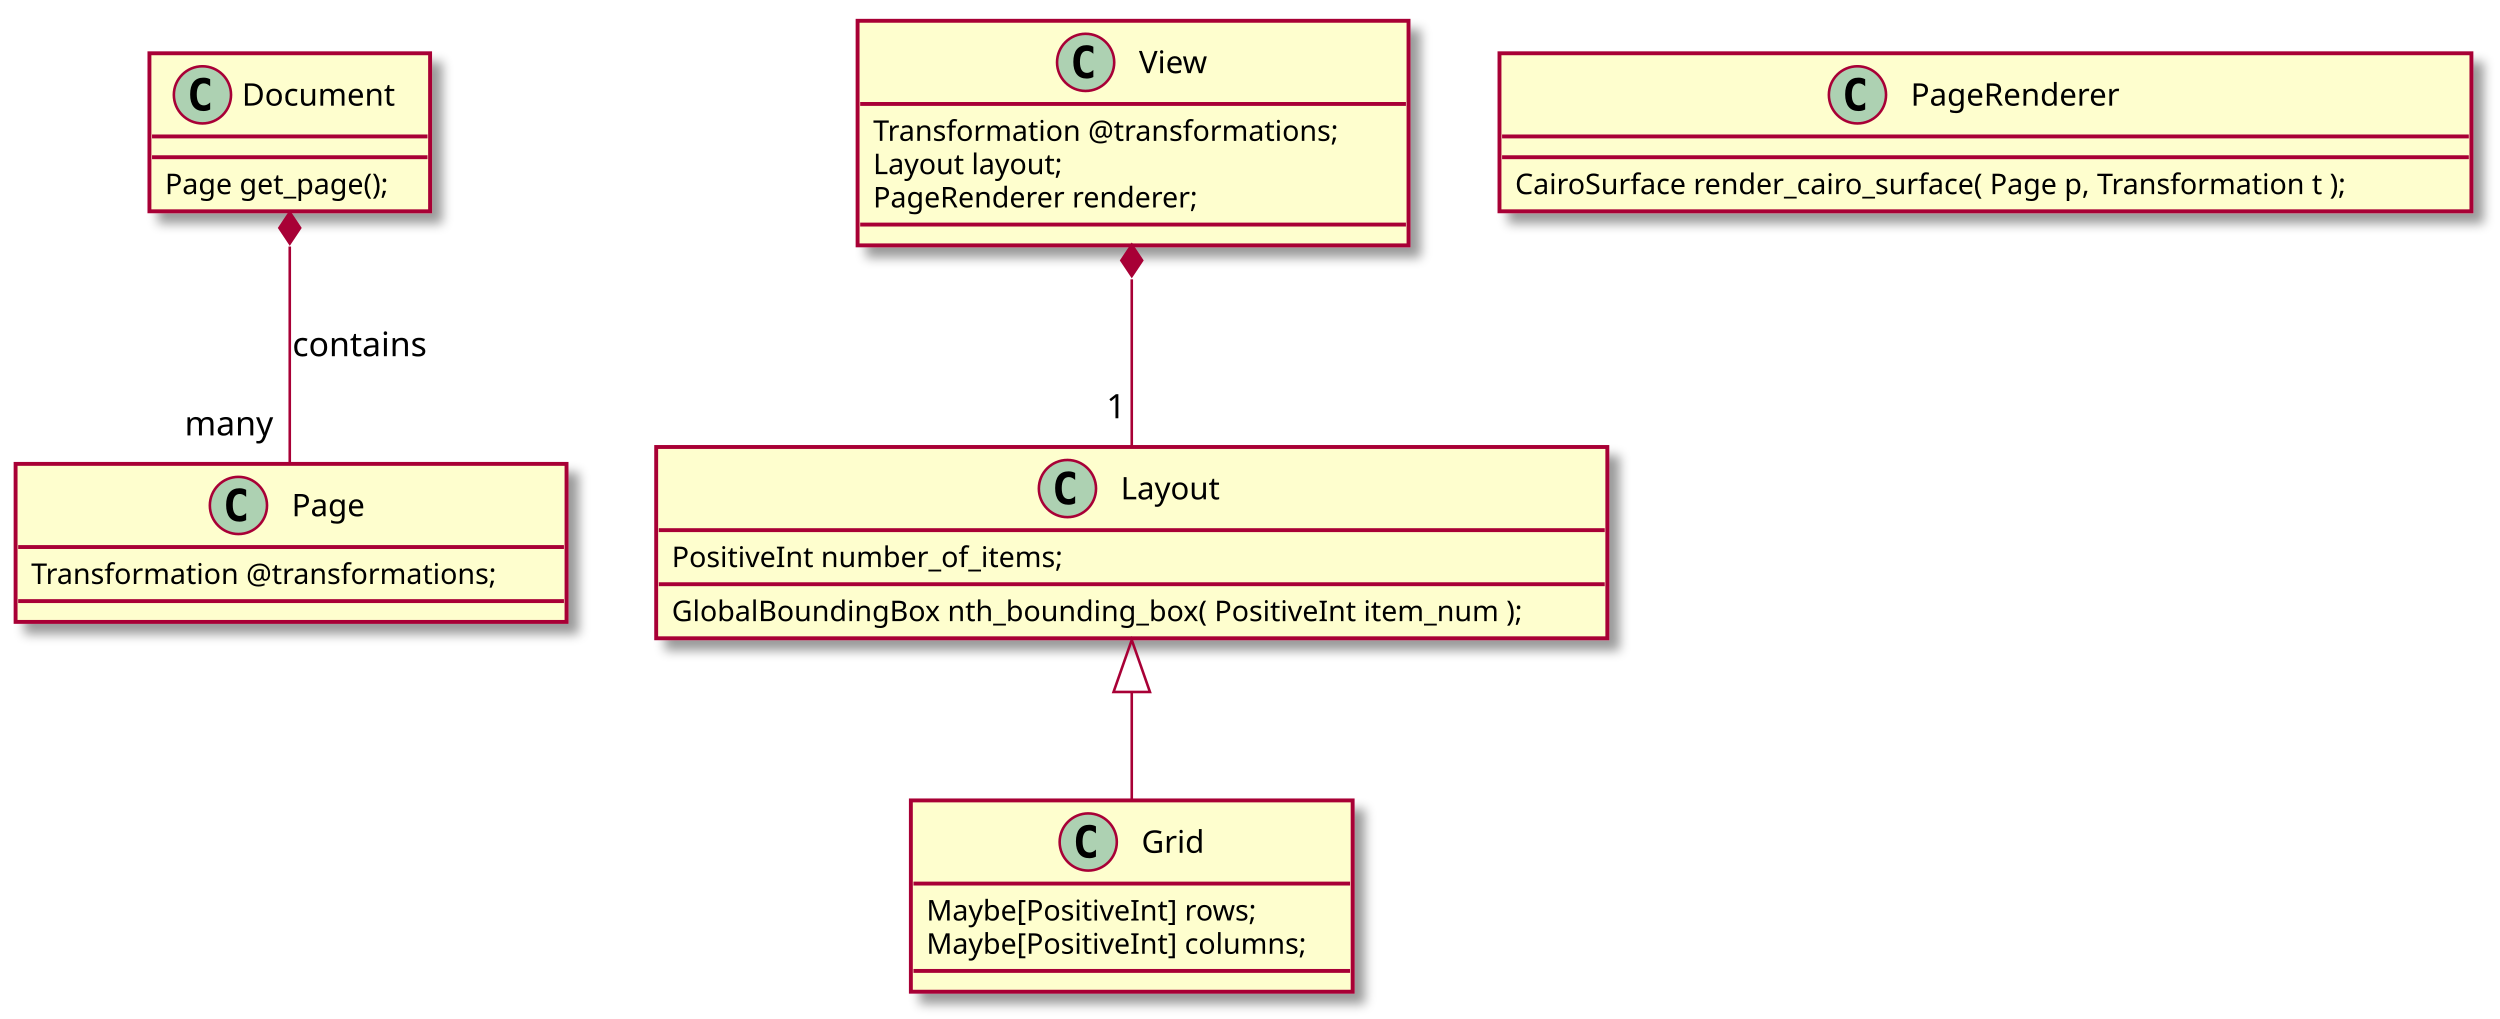
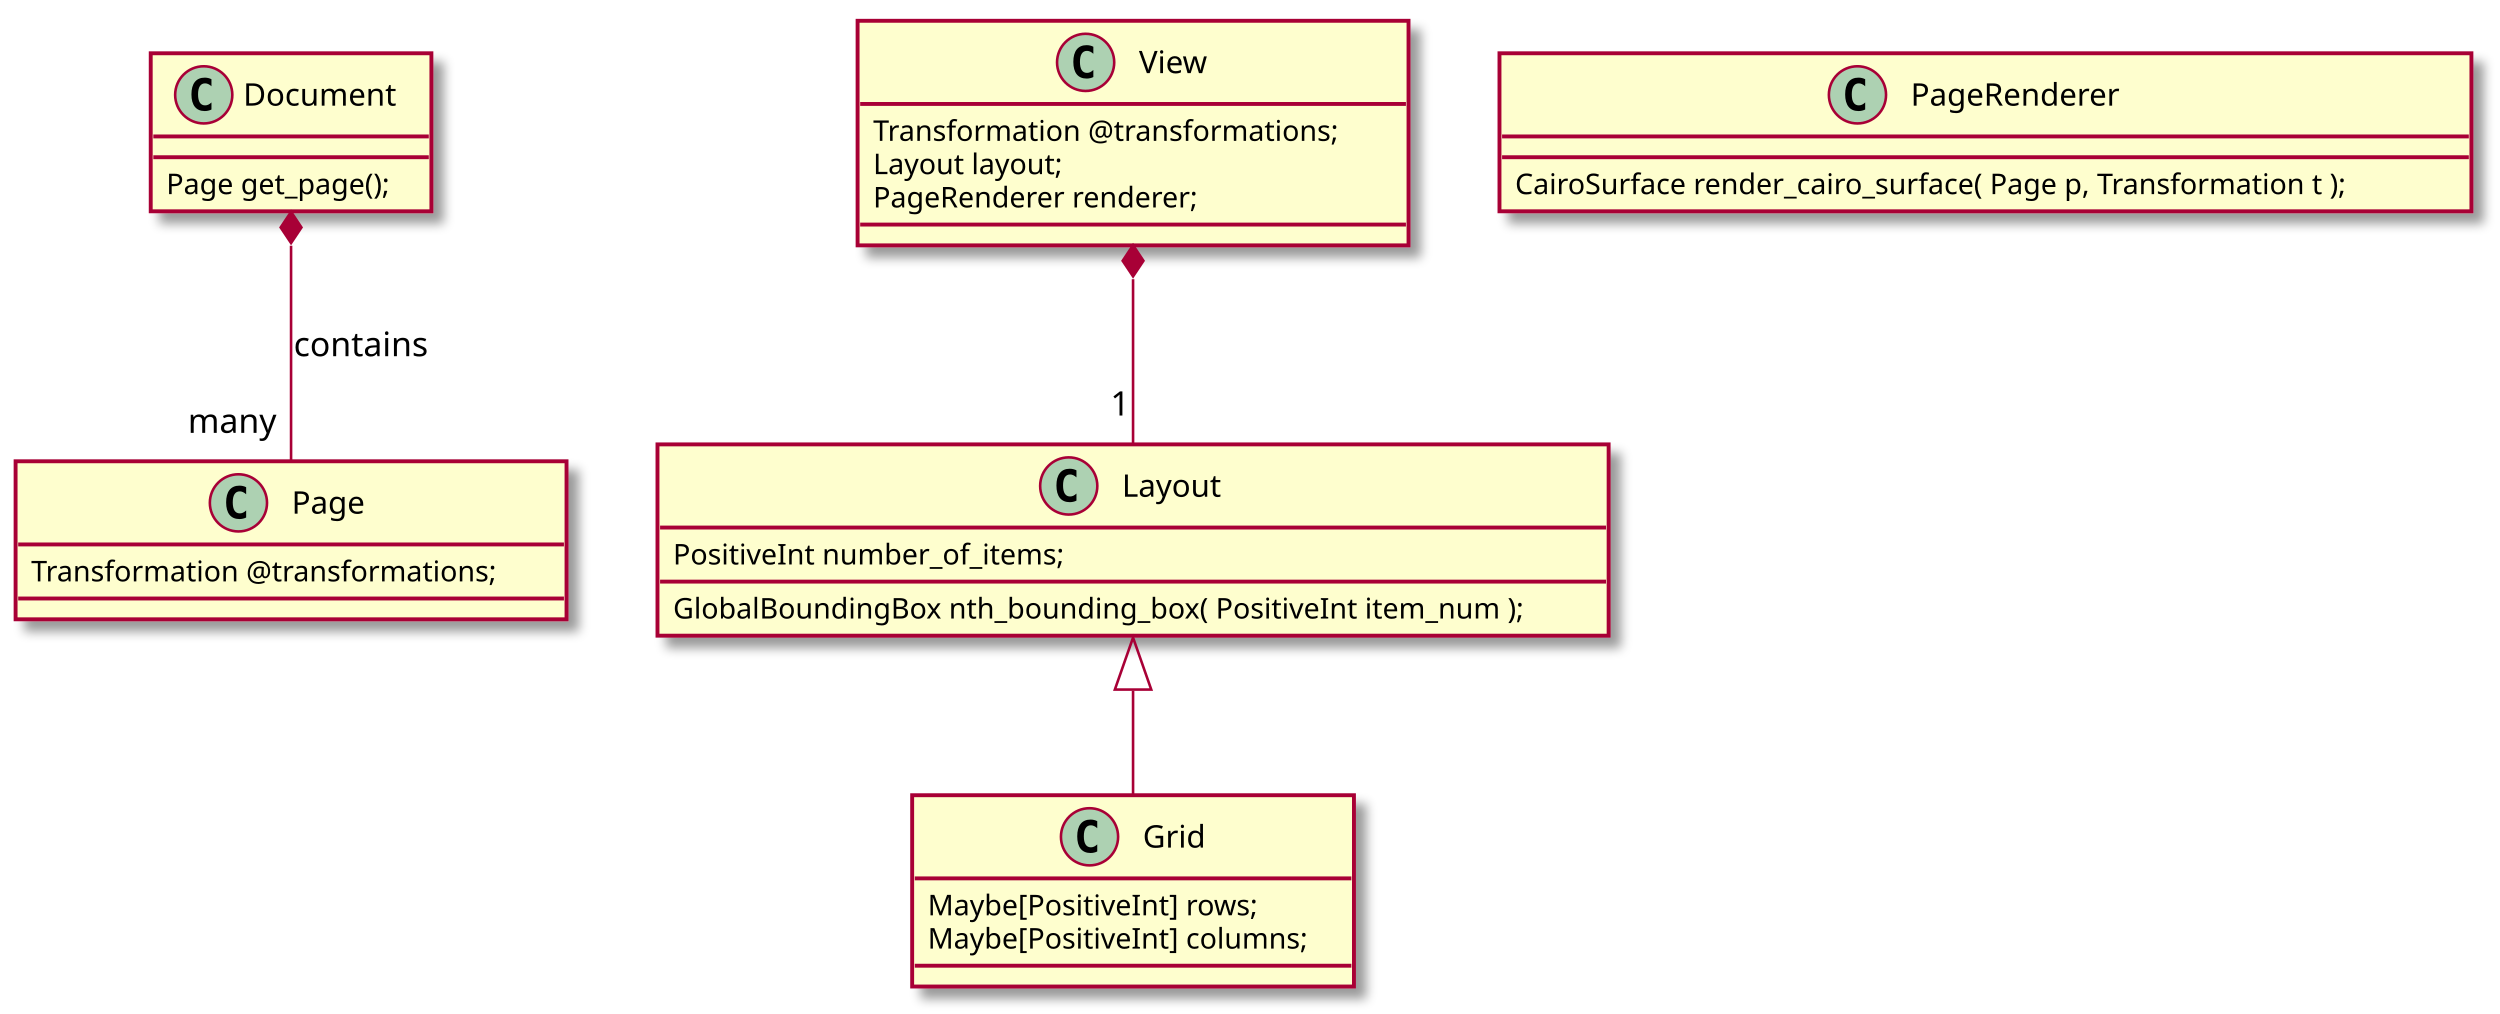
- <svg xmlns="http://www.w3.org/2000/svg" contentScriptType="application/ecmascript" contentStyleType="text/css" height="392px" preserveAspectRatio="none" style="width:962px;height:392px;" version="1.1" viewBox="0 0 962 392" width="962px" zoomAndPan="magnify">
+ <svg xmlns="http://www.w3.org/2000/svg" contentScriptType="application/ecmascript" contentStyleType="text/css" height="390px" preserveAspectRatio="none" style="width:962px;height:390px;" version="1.1" viewBox="0 0 962 390" width="962px" zoomAndPan="magnify">
  <defs>
    <filter height="300%" id="f190sf0sykxafq" width="300%" x="-1" y="-1">
      <feGaussianBlur result="blurOut" stdDeviation="2.0" />
      <feColorMatrix in="blurOut" result="blurOut2" type="matrix" values="0 0 0 0 0 0 0 0 0 0 0 0 0 0 0 0 0 0 .4 0" />
      <feOffset dx="4.0" dy="4.0" in="blurOut2" result="blurOut3" />
      <feBlend in="SourceGraphic" in2="blurOut3" mode="normal" />
    </filter>
  </defs>
  <g>
-     <rect fill="#FEFECE" filter="url(#f190sf0sykxafq)" height="60.805" id="Document" style="stroke: #A80036; stroke-width: 1.5;" width="108" x="57.5" y="20.5" />
-     <ellipse cx="77.9" cy="36.5" fill="#ADD1B2" rx="11" ry="11" style="stroke: #A80036; stroke-width: 1.0;" />
-     <path d="M80.869,42.141 Q80.291,42.438 79.65,42.586 Q79.009,42.734 78.306,42.734 Q75.806,42.734 74.486,41.086 Q73.166,39.438 73.166,36.312 Q73.166,33.188 74.486,31.531 Q75.806,29.875 78.306,29.875 Q79.009,29.875 79.658,30.031 Q80.306,30.188 80.869,30.484 L80.869,33.203 Q80.244,32.625 79.65,32.352 Q79.056,32.078 78.431,32.078 Q77.088,32.078 76.4,33.148 Q75.713,34.219 75.713,36.312 Q75.713,38.406 76.4,39.477 Q77.088,40.547 78.431,40.547 Q79.056,40.547 79.65,40.273 Q80.244,40 80.869,39.422 L80.869,42.141 Z " />
-     <text fill="#000000" font-family="sans-serif" font-size="12" lengthAdjust="spacingAndGlyphs" textLength="64" x="93.1" y="40.654">Document</text>
-     <line style="stroke: #A80036; stroke-width: 1.5;" x1="58.5" x2="164.5" y1="52.5" y2="52.5" />
-     <line style="stroke: #A80036; stroke-width: 1.5;" x1="58.5" x2="164.5" y1="60.5" y2="60.5" />
-     <text fill="#000000" font-family="sans-serif" font-size="11" lengthAdjust="spacingAndGlyphs" textLength="96" x="63.5" y="74.71">Page get_page();</text>
-     <rect fill="#FEFECE" filter="url(#f190sf0sykxafq)" height="60.805" id="Page" style="stroke: #A80036; stroke-width: 1.5;" width="212" x="6" y="178.5" />
-     <ellipse cx="91.75" cy="194.5" fill="#ADD1B2" rx="11" ry="11" style="stroke: #A80036; stroke-width: 1.0;" />
-     <path d="M94.719,200.141 Q94.141,200.438 93.5,200.586 Q92.859,200.734 92.156,200.734 Q89.656,200.734 88.336,199.086 Q87.016,197.438 87.016,194.312 Q87.016,191.188 88.336,189.531 Q89.656,187.875 92.156,187.875 Q92.859,187.875 93.508,188.031 Q94.156,188.188 94.719,188.484 L94.719,191.203 Q94.094,190.625 93.5,190.352 Q92.906,190.078 92.281,190.078 Q90.938,190.078 90.25,191.148 Q89.562,192.219 89.562,194.312 Q89.562,196.406 90.25,197.477 Q90.938,198.547 92.281,198.547 Q92.906,198.547 93.5,198.273 Q94.094,198 94.719,197.422 L94.719,200.141 Z " />
-     <text fill="#000000" font-family="sans-serif" font-size="12" lengthAdjust="spacingAndGlyphs" textLength="32" x="112.25" y="198.654">Page</text>
-     <line style="stroke: #A80036; stroke-width: 1.5;" x1="7" x2="217" y1="210.5" y2="210.5" />
-     <text fill="#000000" font-family="sans-serif" font-size="11" lengthAdjust="spacingAndGlyphs" textLength="200" x="12" y="224.71">Transformation @transformations;</text>
-     <line style="stroke: #A80036; stroke-width: 1.5;" x1="7" x2="217" y1="231.305" y2="231.305" />
+     <rect fill="#FEFECE" filter="url(#f190sf0sykxafq)" height="60.805" id="Document" style="stroke: #A80036; stroke-width: 1.5;" width="108" x="58" y="20.5" />
+     <ellipse cx="78.4" cy="36.5" fill="#ADD1B2" rx="11" ry="11" style="stroke: #A80036; stroke-width: 1.0;" />
+     <path d="M81.369,42.141 Q80.791,42.438 80.15,42.578 Q79.509,42.734 78.806,42.734 Q76.306,42.734 74.978,41.094 Q73.666,39.438 73.666,36.312 Q73.666,33.188 74.978,31.531 Q76.306,29.875 78.806,29.875 Q79.509,29.875 80.15,30.031 Q80.806,30.188 81.369,30.484 L81.369,33.203 Q80.744,32.625 80.15,32.359 Q79.556,32.078 78.931,32.078 Q77.588,32.078 76.9,33.156 Q76.213,34.219 76.213,36.312 Q76.213,38.406 76.9,39.484 Q77.588,40.547 78.931,40.547 Q79.556,40.547 80.15,40.281 Q80.744,40 81.369,39.422 L81.369,42.141 Z " />
+     <text fill="#000000" font-family="sans-serif" font-size="12" lengthAdjust="spacingAndGlyphs" textLength="64" x="93.6" y="40.654">Document</text>
+     <line style="stroke: #A80036; stroke-width: 1.5;" x1="59" x2="165" y1="52.5" y2="52.5" />
+     <line style="stroke: #A80036; stroke-width: 1.5;" x1="59" x2="165" y1="60.5" y2="60.5" />
+     <text fill="#000000" font-family="sans-serif" font-size="11" lengthAdjust="spacingAndGlyphs" textLength="96" x="64" y="74.71">Page get_page();</text>
+     <rect fill="#FEFECE" filter="url(#f190sf0sykxafq)" height="60.805" id="Page" style="stroke: #A80036; stroke-width: 1.5;" width="212" x="6" y="177.5" />
+     <ellipse cx="91.75" cy="193.5" fill="#ADD1B2" rx="11" ry="11" style="stroke: #A80036; stroke-width: 1.0;" />
+     <path d="M94.719,199.141 Q94.141,199.438 93.5,199.578 Q92.859,199.734 92.156,199.734 Q89.656,199.734 88.328,198.094 Q87.016,196.438 87.016,193.312 Q87.016,190.188 88.328,188.531 Q89.656,186.875 92.156,186.875 Q92.859,186.875 93.5,187.031 Q94.156,187.188 94.719,187.484 L94.719,190.203 Q94.094,189.625 93.5,189.359 Q92.906,189.078 92.281,189.078 Q90.938,189.078 90.25,190.156 Q89.562,191.219 89.562,193.312 Q89.562,195.406 90.25,196.484 Q90.938,197.547 92.281,197.547 Q92.906,197.547 93.5,197.281 Q94.094,197 94.719,196.422 L94.719,199.141 Z " />
+     <text fill="#000000" font-family="sans-serif" font-size="12" lengthAdjust="spacingAndGlyphs" textLength="32" x="112.25" y="197.654">Page</text>
+     <line style="stroke: #A80036; stroke-width: 1.5;" x1="7" x2="217" y1="209.5" y2="209.5" />
+     <text fill="#000000" font-family="sans-serif" font-size="11" lengthAdjust="spacingAndGlyphs" textLength="200" x="12" y="223.71">Transformation @transformations;</text>
+     <line style="stroke: #A80036; stroke-width: 1.5;" x1="7" x2="217" y1="230.305" y2="230.305" />
    <rect fill="#FEFECE" filter="url(#f190sf0sykxafq)" height="86.414" id="View" style="stroke: #A80036; stroke-width: 1.5;" width="212" x="330" y="8" />
    <ellipse cx="417.75" cy="24" fill="#ADD1B2" rx="11" ry="11" style="stroke: #A80036; stroke-width: 1.0;" />
-     <path d="M420.719,29.641 Q420.141,29.938 419.5,30.086 Q418.859,30.234 418.156,30.234 Q415.656,30.234 414.336,28.586 Q413.016,26.938 413.016,23.812 Q413.016,20.688 414.336,19.031 Q415.656,17.375 418.156,17.375 Q418.859,17.375 419.508,17.531 Q420.156,17.688 420.719,17.984 L420.719,20.703 Q420.094,20.125 419.5,19.852 Q418.906,19.578 418.281,19.578 Q416.938,19.578 416.25,20.648 Q415.562,21.719 415.562,23.812 Q415.562,25.906 416.25,26.977 Q416.938,28.047 418.281,28.047 Q418.906,28.047 419.5,27.773 Q420.094,27.5 420.719,26.922 L420.719,29.641 Z " />
+     <path d="M420.719,29.641 Q420.141,29.938 419.5,30.078 Q418.859,30.234 418.156,30.234 Q415.656,30.234 414.328,28.594 Q413.016,26.938 413.016,23.812 Q413.016,20.688 414.328,19.031 Q415.656,17.375 418.156,17.375 Q418.859,17.375 419.5,17.531 Q420.156,17.688 420.719,17.984 L420.719,20.703 Q420.094,20.125 419.5,19.859 Q418.906,19.578 418.281,19.578 Q416.938,19.578 416.25,20.656 Q415.562,21.719 415.562,23.812 Q415.562,25.906 416.25,26.984 Q416.938,28.047 418.281,28.047 Q418.906,28.047 419.5,27.781 Q420.094,27.5 420.719,26.922 L420.719,29.641 Z " />
    <text fill="#000000" font-family="sans-serif" font-size="12" lengthAdjust="spacingAndGlyphs" textLength="28" x="438.25" y="28.154">View</text>
    <line style="stroke: #A80036; stroke-width: 1.5;" x1="331" x2="541" y1="40" y2="40" />
    <text fill="#000000" font-family="sans-serif" font-size="11" lengthAdjust="spacingAndGlyphs" textLength="200" x="336" y="54.21">Transformation @transformations;</text>
    <text fill="#000000" font-family="sans-serif" font-size="11" lengthAdjust="spacingAndGlyphs" textLength="79" x="336" y="67.015">Layout layout;</text>
    <text fill="#000000" font-family="sans-serif" font-size="11" lengthAdjust="spacingAndGlyphs" textLength="138" x="336" y="79.82">PageRenderer renderer;</text>
    <line style="stroke: #A80036; stroke-width: 1.5;" x1="331" x2="541" y1="86.414" y2="86.414" />
-     <rect fill="#FEFECE" filter="url(#f190sf0sykxafq)" height="73.609" id="Layout" style="stroke: #A80036; stroke-width: 1.5;" width="366" x="252.5" y="172" />
-     <ellipse cx="410.75" cy="188" fill="#ADD1B2" rx="11" ry="11" style="stroke: #A80036; stroke-width: 1.0;" />
-     <path d="M413.719,193.641 Q413.141,193.938 412.5,194.086 Q411.859,194.234 411.156,194.234 Q408.656,194.234 407.336,192.586 Q406.016,190.938 406.016,187.812 Q406.016,184.688 407.336,183.031 Q408.656,181.375 411.156,181.375 Q411.859,181.375 412.508,181.531 Q413.156,181.688 413.719,181.984 L413.719,184.703 Q413.094,184.125 412.5,183.852 Q411.906,183.578 411.281,183.578 Q409.938,183.578 409.25,184.648 Q408.562,185.719 408.562,187.812 Q408.562,189.906 409.25,190.977 Q409.938,192.047 411.281,192.047 Q411.906,192.047 412.5,191.773 Q413.094,191.5 413.719,190.922 L413.719,193.641 Z " />
-     <text fill="#000000" font-family="sans-serif" font-size="12" lengthAdjust="spacingAndGlyphs" textLength="41" x="431.25" y="192.154">Layout</text>
-     <line style="stroke: #A80036; stroke-width: 1.5;" x1="253.5" x2="617.5" y1="204" y2="204" />
-     <text fill="#000000" font-family="sans-serif" font-size="11" lengthAdjust="spacingAndGlyphs" textLength="165" x="258.5" y="218.21">PositiveInt number_of_items;</text>
-     <line style="stroke: #A80036; stroke-width: 1.5;" x1="253.5" x2="617.5" y1="224.805" y2="224.805" />
-     <text fill="#000000" font-family="sans-serif" font-size="11" lengthAdjust="spacingAndGlyphs" textLength="354" x="258.5" y="239.015">GlobalBoundingBox nth_bounding_box( PositiveInt item_num );</text>
-     <rect fill="#FEFECE" filter="url(#f190sf0sykxafq)" height="73.609" id="Grid" style="stroke: #A80036; stroke-width: 1.5;" width="170" x="350.5" y="308" />
-     <ellipse cx="418.75" cy="324" fill="#ADD1B2" rx="11" ry="11" style="stroke: #A80036; stroke-width: 1.0;" />
-     <path d="M421.719,329.641 Q421.141,329.938 420.5,330.086 Q419.859,330.234 419.156,330.234 Q416.656,330.234 415.336,328.586 Q414.016,326.938 414.016,323.812 Q414.016,320.688 415.336,319.031 Q416.656,317.375 419.156,317.375 Q419.859,317.375 420.508,317.531 Q421.156,317.688 421.719,317.984 L421.719,320.703 Q421.094,320.125 420.5,319.852 Q419.906,319.578 419.281,319.578 Q417.938,319.578 417.25,320.648 Q416.562,321.719 416.562,323.812 Q416.562,325.906 417.25,326.977 Q417.938,328.047 419.281,328.047 Q419.906,328.047 420.5,327.773 Q421.094,327.5 421.719,326.922 L421.719,329.641 Z " />
-     <text fill="#000000" font-family="sans-serif" font-size="12" lengthAdjust="spacingAndGlyphs" textLength="25" x="439.25" y="328.154">Grid</text>
-     <line style="stroke: #A80036; stroke-width: 1.5;" x1="351.5" x2="519.5" y1="340" y2="340" />
-     <text fill="#000000" font-family="sans-serif" font-size="11" lengthAdjust="spacingAndGlyphs" textLength="138" x="356.5" y="354.21">Maybe[PositiveInt] rows;</text>
-     <text fill="#000000" font-family="sans-serif" font-size="11" lengthAdjust="spacingAndGlyphs" textLength="158" x="356.5" y="367.015">Maybe[PositiveInt] columns;</text>
-     <line style="stroke: #A80036; stroke-width: 1.5;" x1="351.5" x2="519.5" y1="373.609" y2="373.609" />
+     <rect fill="#FEFECE" filter="url(#f190sf0sykxafq)" height="73.609" id="Layout" style="stroke: #A80036; stroke-width: 1.5;" width="366" x="253" y="171" />
+     <ellipse cx="411.25" cy="187" fill="#ADD1B2" rx="11" ry="11" style="stroke: #A80036; stroke-width: 1.0;" />
+     <path d="M414.219,192.641 Q413.641,192.938 413,193.078 Q412.359,193.234 411.656,193.234 Q409.156,193.234 407.828,191.594 Q406.516,189.938 406.516,186.812 Q406.516,183.688 407.828,182.031 Q409.156,180.375 411.656,180.375 Q412.359,180.375 413,180.531 Q413.656,180.688 414.219,180.984 L414.219,183.703 Q413.594,183.125 413,182.859 Q412.406,182.578 411.781,182.578 Q410.438,182.578 409.75,183.656 Q409.062,184.719 409.062,186.812 Q409.062,188.906 409.75,189.984 Q410.438,191.047 411.781,191.047 Q412.406,191.047 413,190.781 Q413.594,190.5 414.219,189.922 L414.219,192.641 Z " />
+     <text fill="#000000" font-family="sans-serif" font-size="12" lengthAdjust="spacingAndGlyphs" textLength="41" x="431.75" y="191.154">Layout</text>
+     <line style="stroke: #A80036; stroke-width: 1.5;" x1="254" x2="618" y1="203" y2="203" />
+     <text fill="#000000" font-family="sans-serif" font-size="11" lengthAdjust="spacingAndGlyphs" textLength="165" x="259" y="217.21">PositiveInt number_of_items;</text>
+     <line style="stroke: #A80036; stroke-width: 1.5;" x1="254" x2="618" y1="223.805" y2="223.805" />
+     <text fill="#000000" font-family="sans-serif" font-size="11" lengthAdjust="spacingAndGlyphs" textLength="354" x="259" y="238.015">GlobalBoundingBox nth_bounding_box( PositiveInt item_num );</text>
+     <rect fill="#FEFECE" filter="url(#f190sf0sykxafq)" height="73.609" id="Grid" style="stroke: #A80036; stroke-width: 1.5;" width="170" x="351" y="306" />
+     <ellipse cx="419.25" cy="322" fill="#ADD1B2" rx="11" ry="11" style="stroke: #A80036; stroke-width: 1.0;" />
+     <path d="M422.219,327.641 Q421.641,327.938 421,328.078 Q420.359,328.234 419.656,328.234 Q417.156,328.234 415.828,326.594 Q414.516,324.938 414.516,321.812 Q414.516,318.688 415.828,317.031 Q417.156,315.375 419.656,315.375 Q420.359,315.375 421,315.531 Q421.656,315.688 422.219,315.984 L422.219,318.703 Q421.594,318.125 421,317.859 Q420.406,317.578 419.781,317.578 Q418.438,317.578 417.75,318.656 Q417.062,319.719 417.062,321.812 Q417.062,323.906 417.75,324.984 Q418.438,326.047 419.781,326.047 Q420.406,326.047 421,325.781 Q421.594,325.5 422.219,324.922 L422.219,327.641 Z " />
+     <text fill="#000000" font-family="sans-serif" font-size="12" lengthAdjust="spacingAndGlyphs" textLength="25" x="439.75" y="326.154">Grid</text>
+     <line style="stroke: #A80036; stroke-width: 1.5;" x1="352" x2="520" y1="338" y2="338" />
+     <text fill="#000000" font-family="sans-serif" font-size="11" lengthAdjust="spacingAndGlyphs" textLength="138" x="357" y="352.21">Maybe[PositiveInt] rows;</text>
+     <text fill="#000000" font-family="sans-serif" font-size="11" lengthAdjust="spacingAndGlyphs" textLength="158" x="357" y="365.015">Maybe[PositiveInt] columns;</text>
+     <line style="stroke: #A80036; stroke-width: 1.5;" x1="352" x2="520" y1="371.609" y2="371.609" />
    <rect fill="#FEFECE" filter="url(#f190sf0sykxafq)" height="60.805" id="PageRenderer" style="stroke: #A80036; stroke-width: 1.5;" width="374" x="577" y="20.5" />
    <ellipse cx="714.75" cy="36.5" fill="#ADD1B2" rx="11" ry="11" style="stroke: #A80036; stroke-width: 1.0;" />
-     <path d="M717.719,42.141 Q717.141,42.438 716.5,42.586 Q715.859,42.734 715.156,42.734 Q712.656,42.734 711.336,41.086 Q710.016,39.438 710.016,36.312 Q710.016,33.188 711.336,31.531 Q712.656,29.875 715.156,29.875 Q715.859,29.875 716.508,30.031 Q717.156,30.188 717.719,30.484 L717.719,33.203 Q717.094,32.625 716.5,32.352 Q715.906,32.078 715.281,32.078 Q713.938,32.078 713.25,33.148 Q712.562,34.219 712.562,36.312 Q712.562,38.406 713.25,39.477 Q713.938,40.547 715.281,40.547 Q715.906,40.547 716.5,40.273 Q717.094,40 717.719,39.422 L717.719,42.141 Z " />
+     <path d="M717.719,42.141 Q717.141,42.438 716.5,42.578 Q715.859,42.734 715.156,42.734 Q712.656,42.734 711.328,41.094 Q710.016,39.438 710.016,36.312 Q710.016,33.188 711.328,31.531 Q712.656,29.875 715.156,29.875 Q715.859,29.875 716.5,30.031 Q717.156,30.188 717.719,30.484 L717.719,33.203 Q717.094,32.625 716.5,32.359 Q715.906,32.078 715.281,32.078 Q713.938,32.078 713.25,33.156 Q712.562,34.219 712.562,36.312 Q712.562,38.406 713.25,39.484 Q713.938,40.547 715.281,40.547 Q715.906,40.547 716.5,40.281 Q717.094,40 717.719,39.422 L717.719,42.141 Z " />
    <text fill="#000000" font-family="sans-serif" font-size="12" lengthAdjust="spacingAndGlyphs" textLength="90" x="735.25" y="40.654">PageRenderer</text>
    <line style="stroke: #A80036; stroke-width: 1.5;" x1="578" x2="950" y1="52.5" y2="52.5" />
    <line style="stroke: #A80036; stroke-width: 1.5;" x1="578" x2="950" y1="60.5" y2="60.5" />
    <text fill="#000000" font-family="sans-serif" font-size="11" lengthAdjust="spacingAndGlyphs" textLength="362" x="583" y="74.71">CairoSurface render_cairo_surface( Page p, Transformation t );</text>
-     <path d="M111.5,94.872 C111.5,121.405 111.5,154.794 111.5,178.401 " fill="none" id="Document-Page" style="stroke: #A80036; stroke-width: 1.0;" />
-     <polygon fill="#A80036" points="111.5,81.71,107.5,87.71,111.5,93.71,115.5,87.71,111.5,81.71" style="stroke: #A80036; stroke-width: 1.0;" />
-     <text fill="#000000" font-family="sans-serif" font-size="13" lengthAdjust="spacingAndGlyphs" textLength="54" x="112.5" y="137.067">contains</text>
-     <text fill="#000000" font-family="sans-serif" font-size="13" lengthAdjust="spacingAndGlyphs" textLength="36" x="71.027" y="167.533">many</text>
-     <path d="M435.5,107.493 C435.5,128.881 435.5,152.739 435.5,171.841 " fill="none" id="View-Layout" style="stroke: #A80036; stroke-width: 1.0;" />
-     <polygon fill="#A80036" points="435.5,94.216,431.5,100.216,435.5,106.216,439.5,100.216,435.5,94.216" style="stroke: #A80036; stroke-width: 1.0;" />
-     <text fill="#000000" font-family="sans-serif" font-size="13" lengthAdjust="spacingAndGlyphs" textLength="8" x="425.734" y="160.956">1</text>
-     <path d="M435.5,266.593 C435.5,280.511 435.5,295.044 435.5,307.709 " fill="none" id="Layout-Grid" style="stroke: #A80036; stroke-width: 1.0;" />
-     <polygon fill="none" points="428.5,266.262,435.5,246.262,442.5,266.262,428.5,266.262" style="stroke: #A80036; stroke-width: 1.0;" />
+     <path d="M112,94.553 C112,120.825 112,153.874 112,177.327 " fill="none" id="Document-Page" style="stroke: #A80036; stroke-width: 1.0;" />
+     <polygon fill="#A80036" points="112,81.519,108,87.519,112,93.519,116,87.519,112,81.519" style="stroke: #A80036; stroke-width: 1.0;" />
+     <text fill="#000000" font-family="sans-serif" font-size="13" lengthAdjust="spacingAndGlyphs" textLength="54" x="113" y="137.067">contains</text>
+     <text fill="#000000" font-family="sans-serif" font-size="13" lengthAdjust="spacingAndGlyphs" textLength="36" x="72.287" y="166.555">many</text>
+     <path d="M436,107.433 C436,128.486 436,151.909 436,170.745 " fill="none" id="View-Layout" style="stroke: #A80036; stroke-width: 1.0;" />
+     <polygon fill="#A80036" points="436,94.354,432,100.354,436,106.354,440,100.354,436,94.354" style="stroke: #A80036; stroke-width: 1.0;" />
+     <text fill="#000000" font-family="sans-serif" font-size="13" lengthAdjust="spacingAndGlyphs" textLength="8" x="427.288" y="159.887">1</text>
+     <path d="M436,265.806 C436,279.325 436,293.39 436,305.701 " fill="none" id="Layout-Grid" style="stroke: #A80036; stroke-width: 1.0;" />
+     <polygon fill="none" points="429,265.343,436,245.343,443,265.343,429,265.343" style="stroke: #A80036; stroke-width: 1.0;" />
  </g>
</svg>
